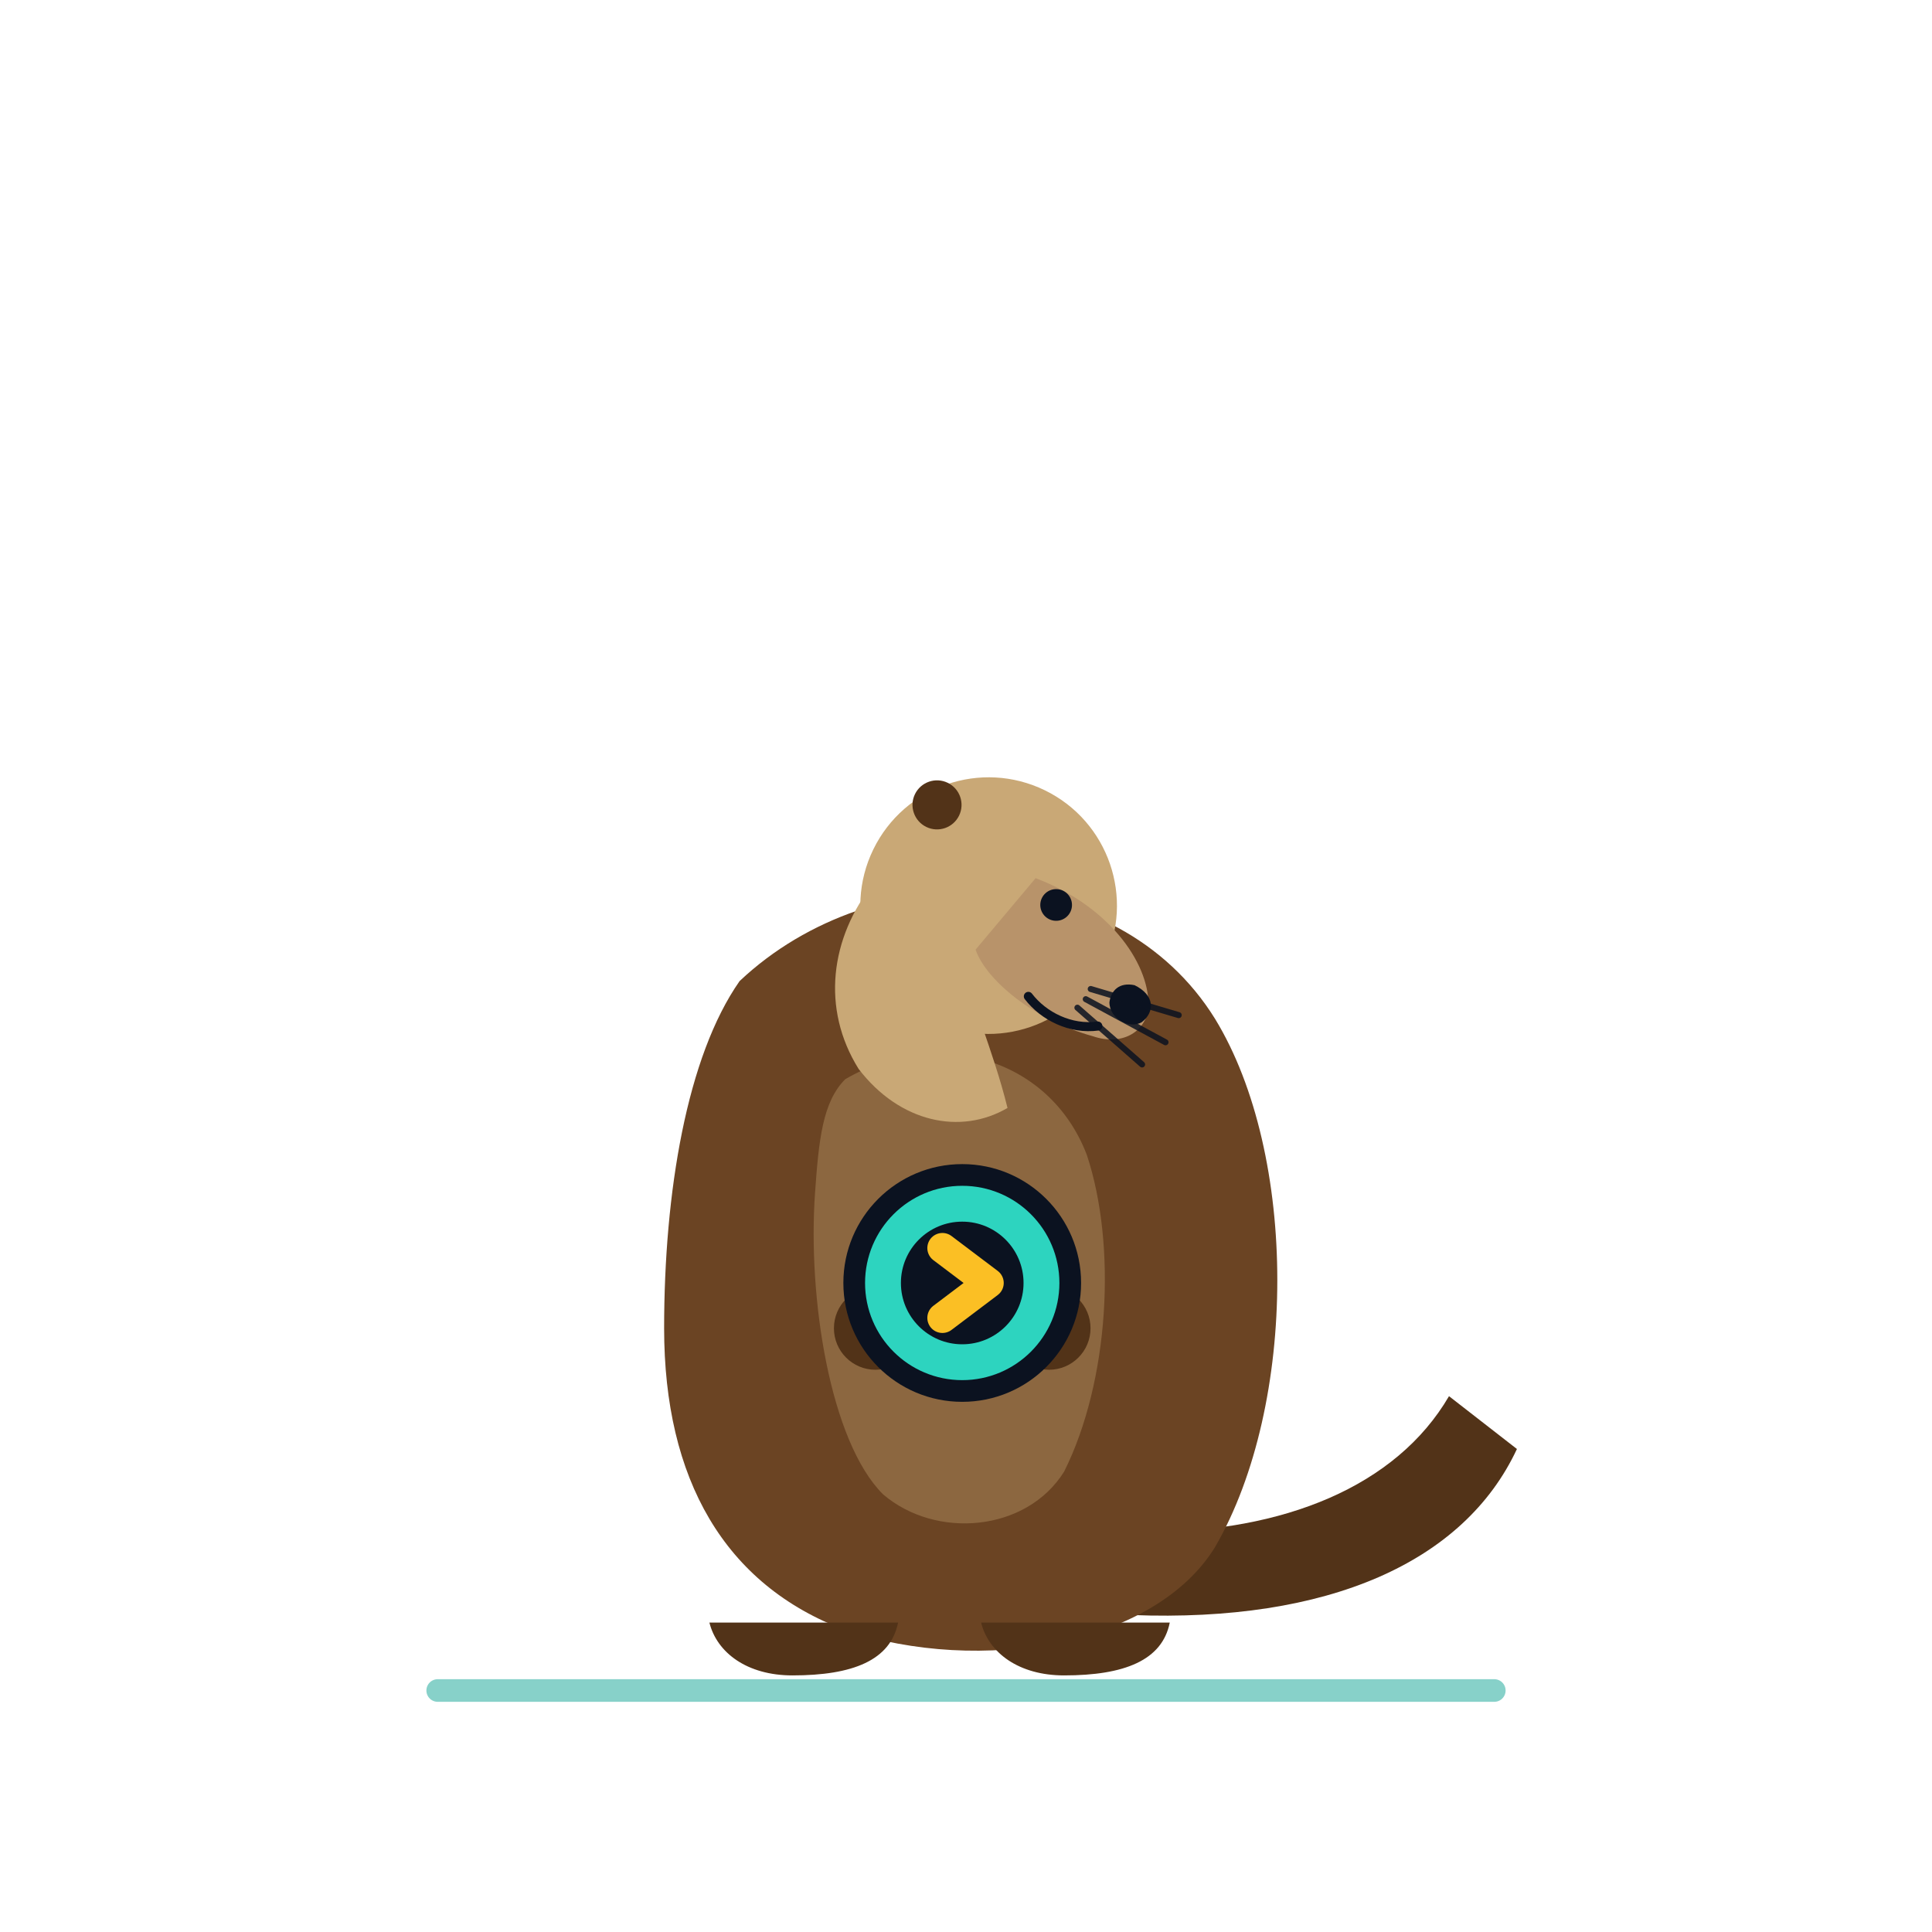
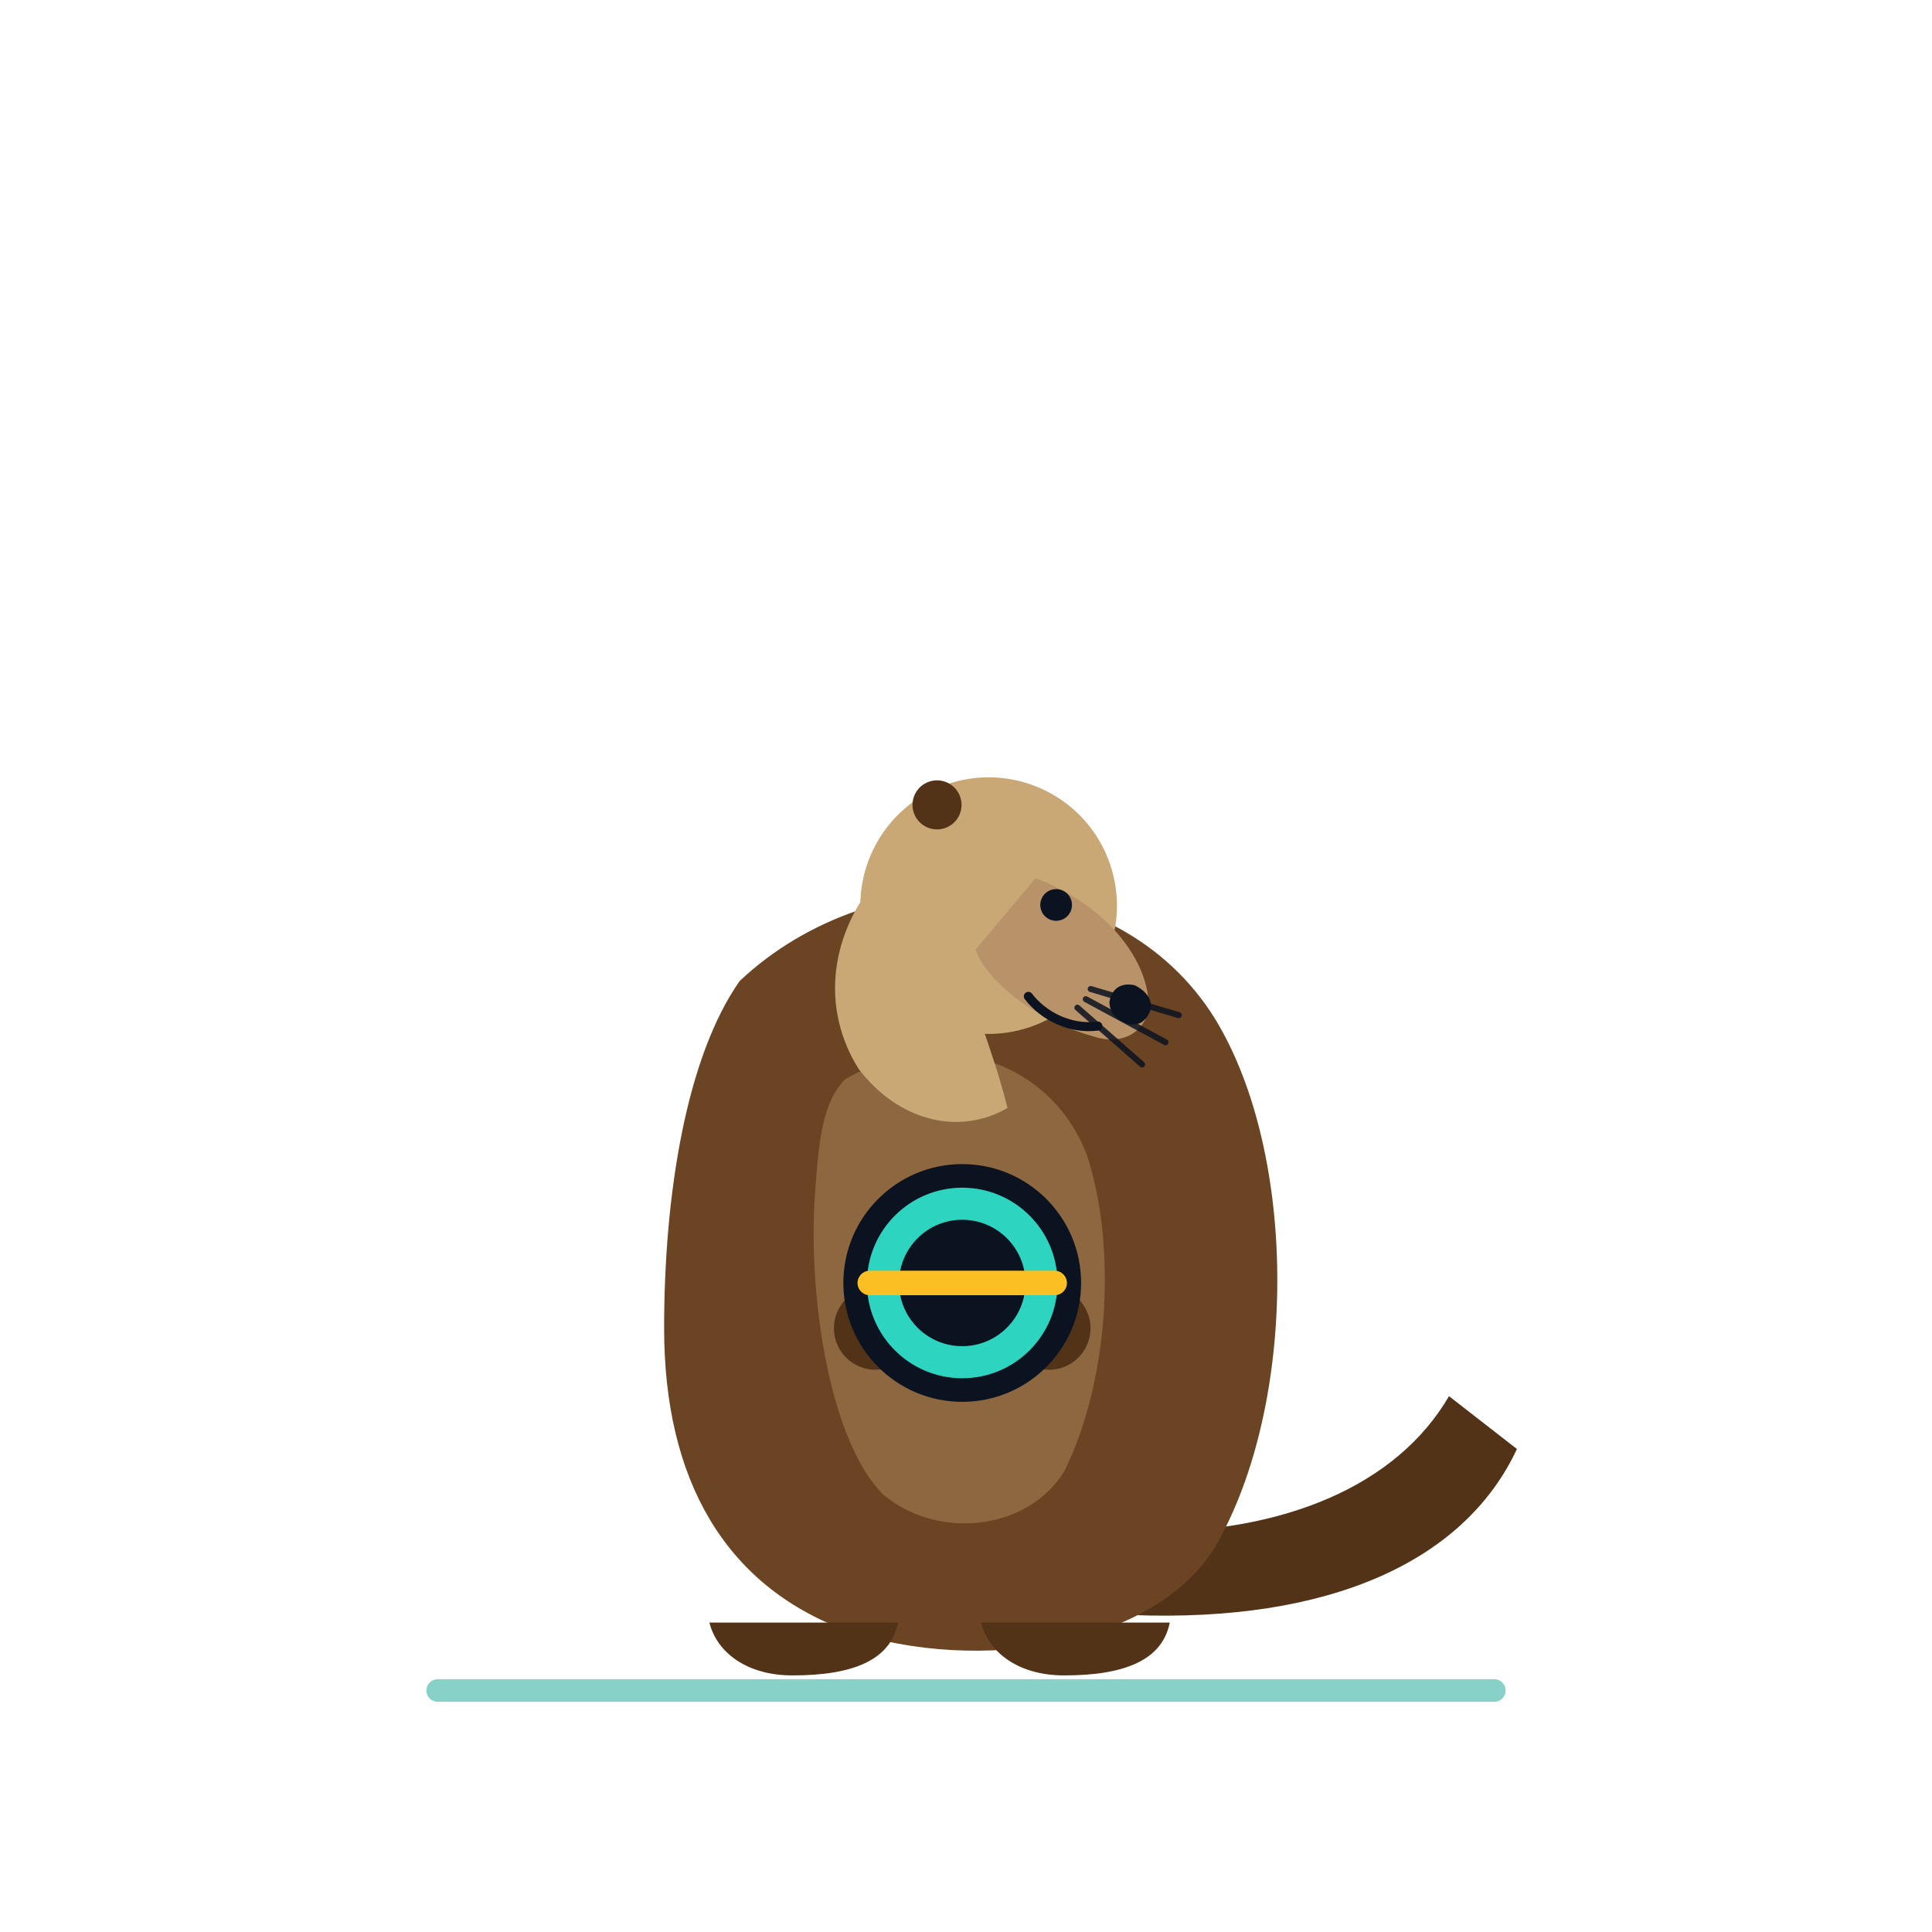
<svg xmlns="http://www.w3.org/2000/svg" viewBox="0 0 512 512" role="img" aria-label="Ollie examining the o&gt; stone">
  <path d="M 116 448 L 396 448" stroke="#0FA394" stroke-width="6" stroke-linecap="round" opacity="0.5" />
  <path d="M 300 428 C 352 430 388 414 402 384 L 384 370 C 370 394 340 406 304 406 Z" fill="#523318" />
  <path d="M 196 260 C 232 226 296 228 322 270 C 344 306 344 372 322 410 C 306 436 260 444 224 432 C 192 420 176 392 176 352 C 176 316 182 280 196 260 Z" fill="#6B4423" />
  <path d="M 224 286 C 248 272 278 280 288 306 C 296 330 294 366 282 390 C 272 406 248 408 234 396 C 220 382 214 344 216 316 C 217 302 218 292 224 286 Z" fill="#C9A876" opacity="0.35" />
  <path d="M 210 444 C 198 444 190 438 188 430 L 238 430 C 236 440 226 444 210 444 Z" fill="#523318" />
  <path d="M 282 444 C 270 444 262 438 260 430 L 310 430 C 308 440 298 444 282 444 Z" fill="#523318" />
  <circle cx="232" cy="352" r="11" fill="#523318" />
  <circle cx="278" cy="352" r="11" fill="#523318" />
  <g transform="translate(255 340) scale(0.125)">
    <circle cx="0" cy="0" r="252" fill="#0B1220" />
-     <circle cx="0" cy="0" r="168" fill="none" stroke="#2DD4BF" stroke-width="76" />
-     <path d="M -42 -74 L 56 0 L -42 74" fill="none" stroke="#FBBF24" stroke-width="64" stroke-linecap="round" stroke-linejoin="round" />
+     <circle cx="0" cy="0" r="168" fill="none" stroke="#2DD4BF" stroke-width="68" />
+     <rect x="-222" y="-26" width="444" height="52" rx="26" fill="#FBBF24" />
  </g>
  <g transform="translate(262 240) rotate(26) scale(1.0 1.0)">
    <path d="M -30 8 C -34 26 -28 44 -12 54 C 4 62 20 58 28 46 C 18 34 6 24 -2 14 Z" fill="#C9A876" />
    <circle cx="0" cy="0" r="34" fill="#C9A876" />
    <path d="M 8 -12 C 30 -14 46 -4 50 6 C 52 12 48 18 40 19 C 24 22 8 18 2 12 Z" fill="#B8936A" />
    <circle cx="-24" cy="-18" r="6.5" fill="#523318" />
    <path d="M 44 2 C 50 2 52 6 50 10 C 48 13 42 13 40 9 C 39 6 40 3 44 2 Z" fill="#0B1220" />
    <circle cx="16" cy="-8" r="4.2" fill="#0B1220" />
    <path d="M 40 16 C 34 20 26 20 20 17" fill="none" stroke="#0B1220" stroke-width="2.4" stroke-linecap="round" />
    <path d="M 34 8 L 58 4 M 34 11 L 58 12 M 33 14 L 55 20" fill="none" stroke="#0B1220" stroke-width="1.6" stroke-linecap="round" opacity="0.85" />
  </g>
</svg>
